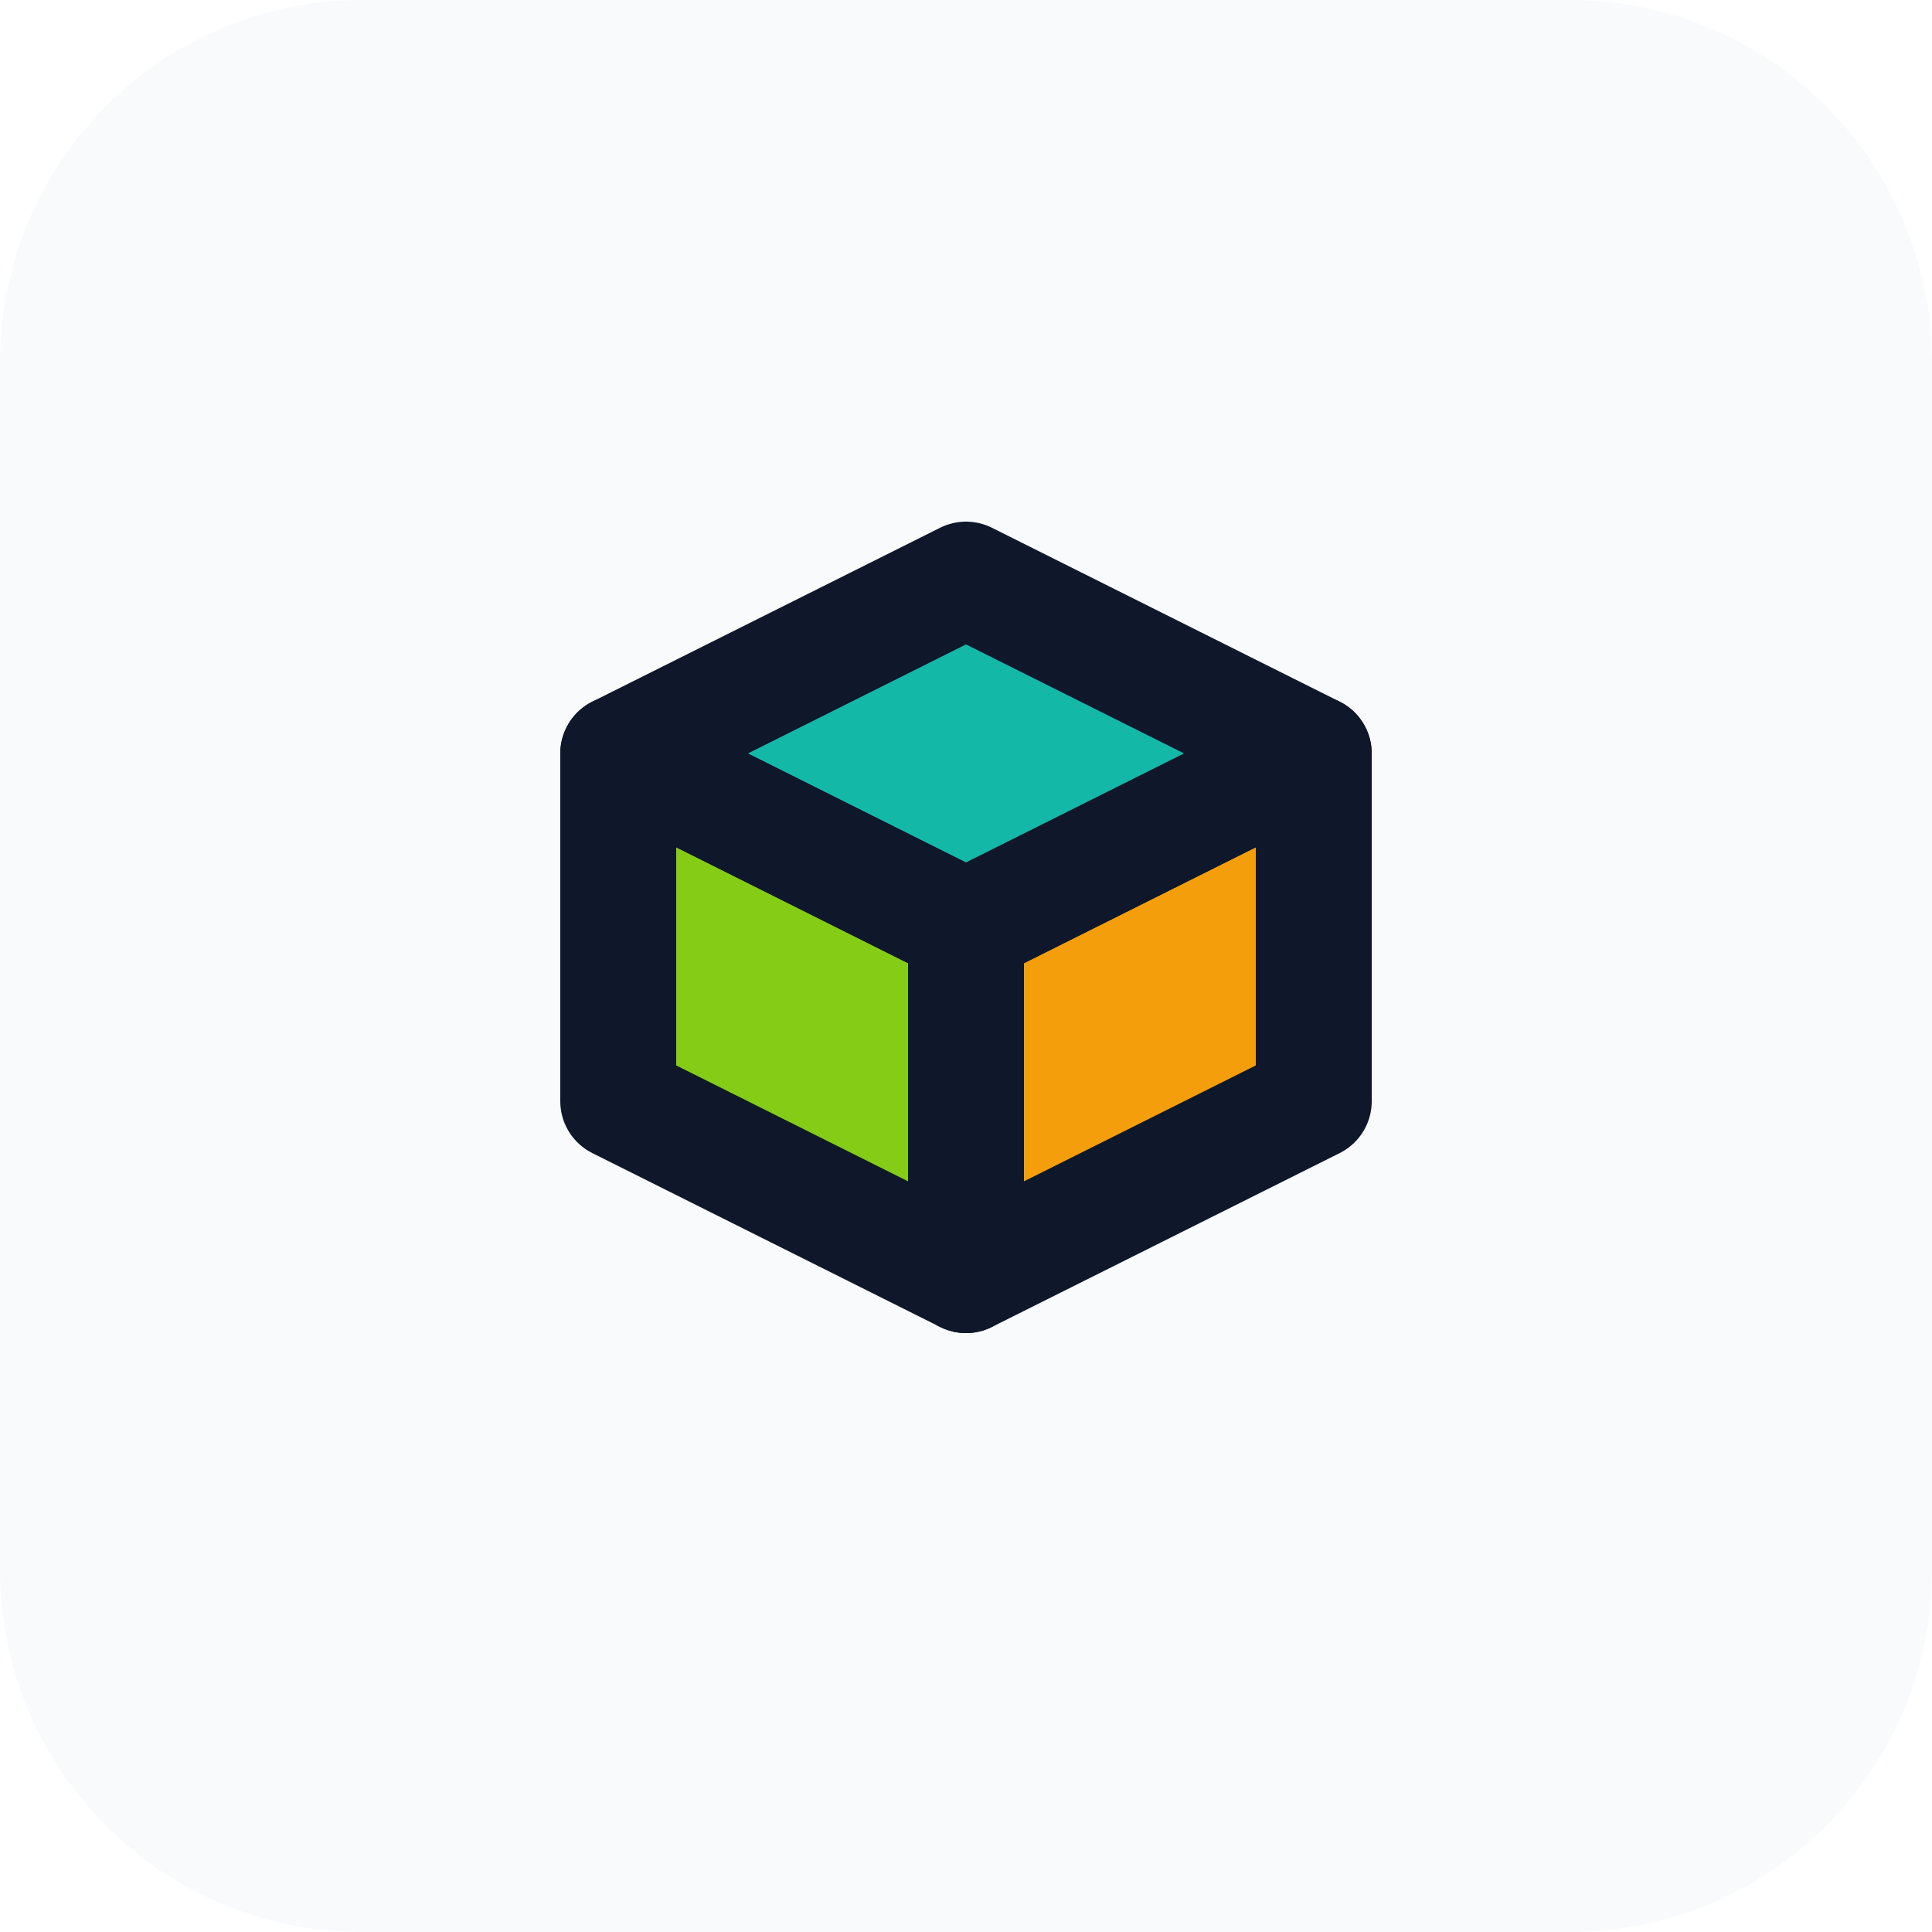
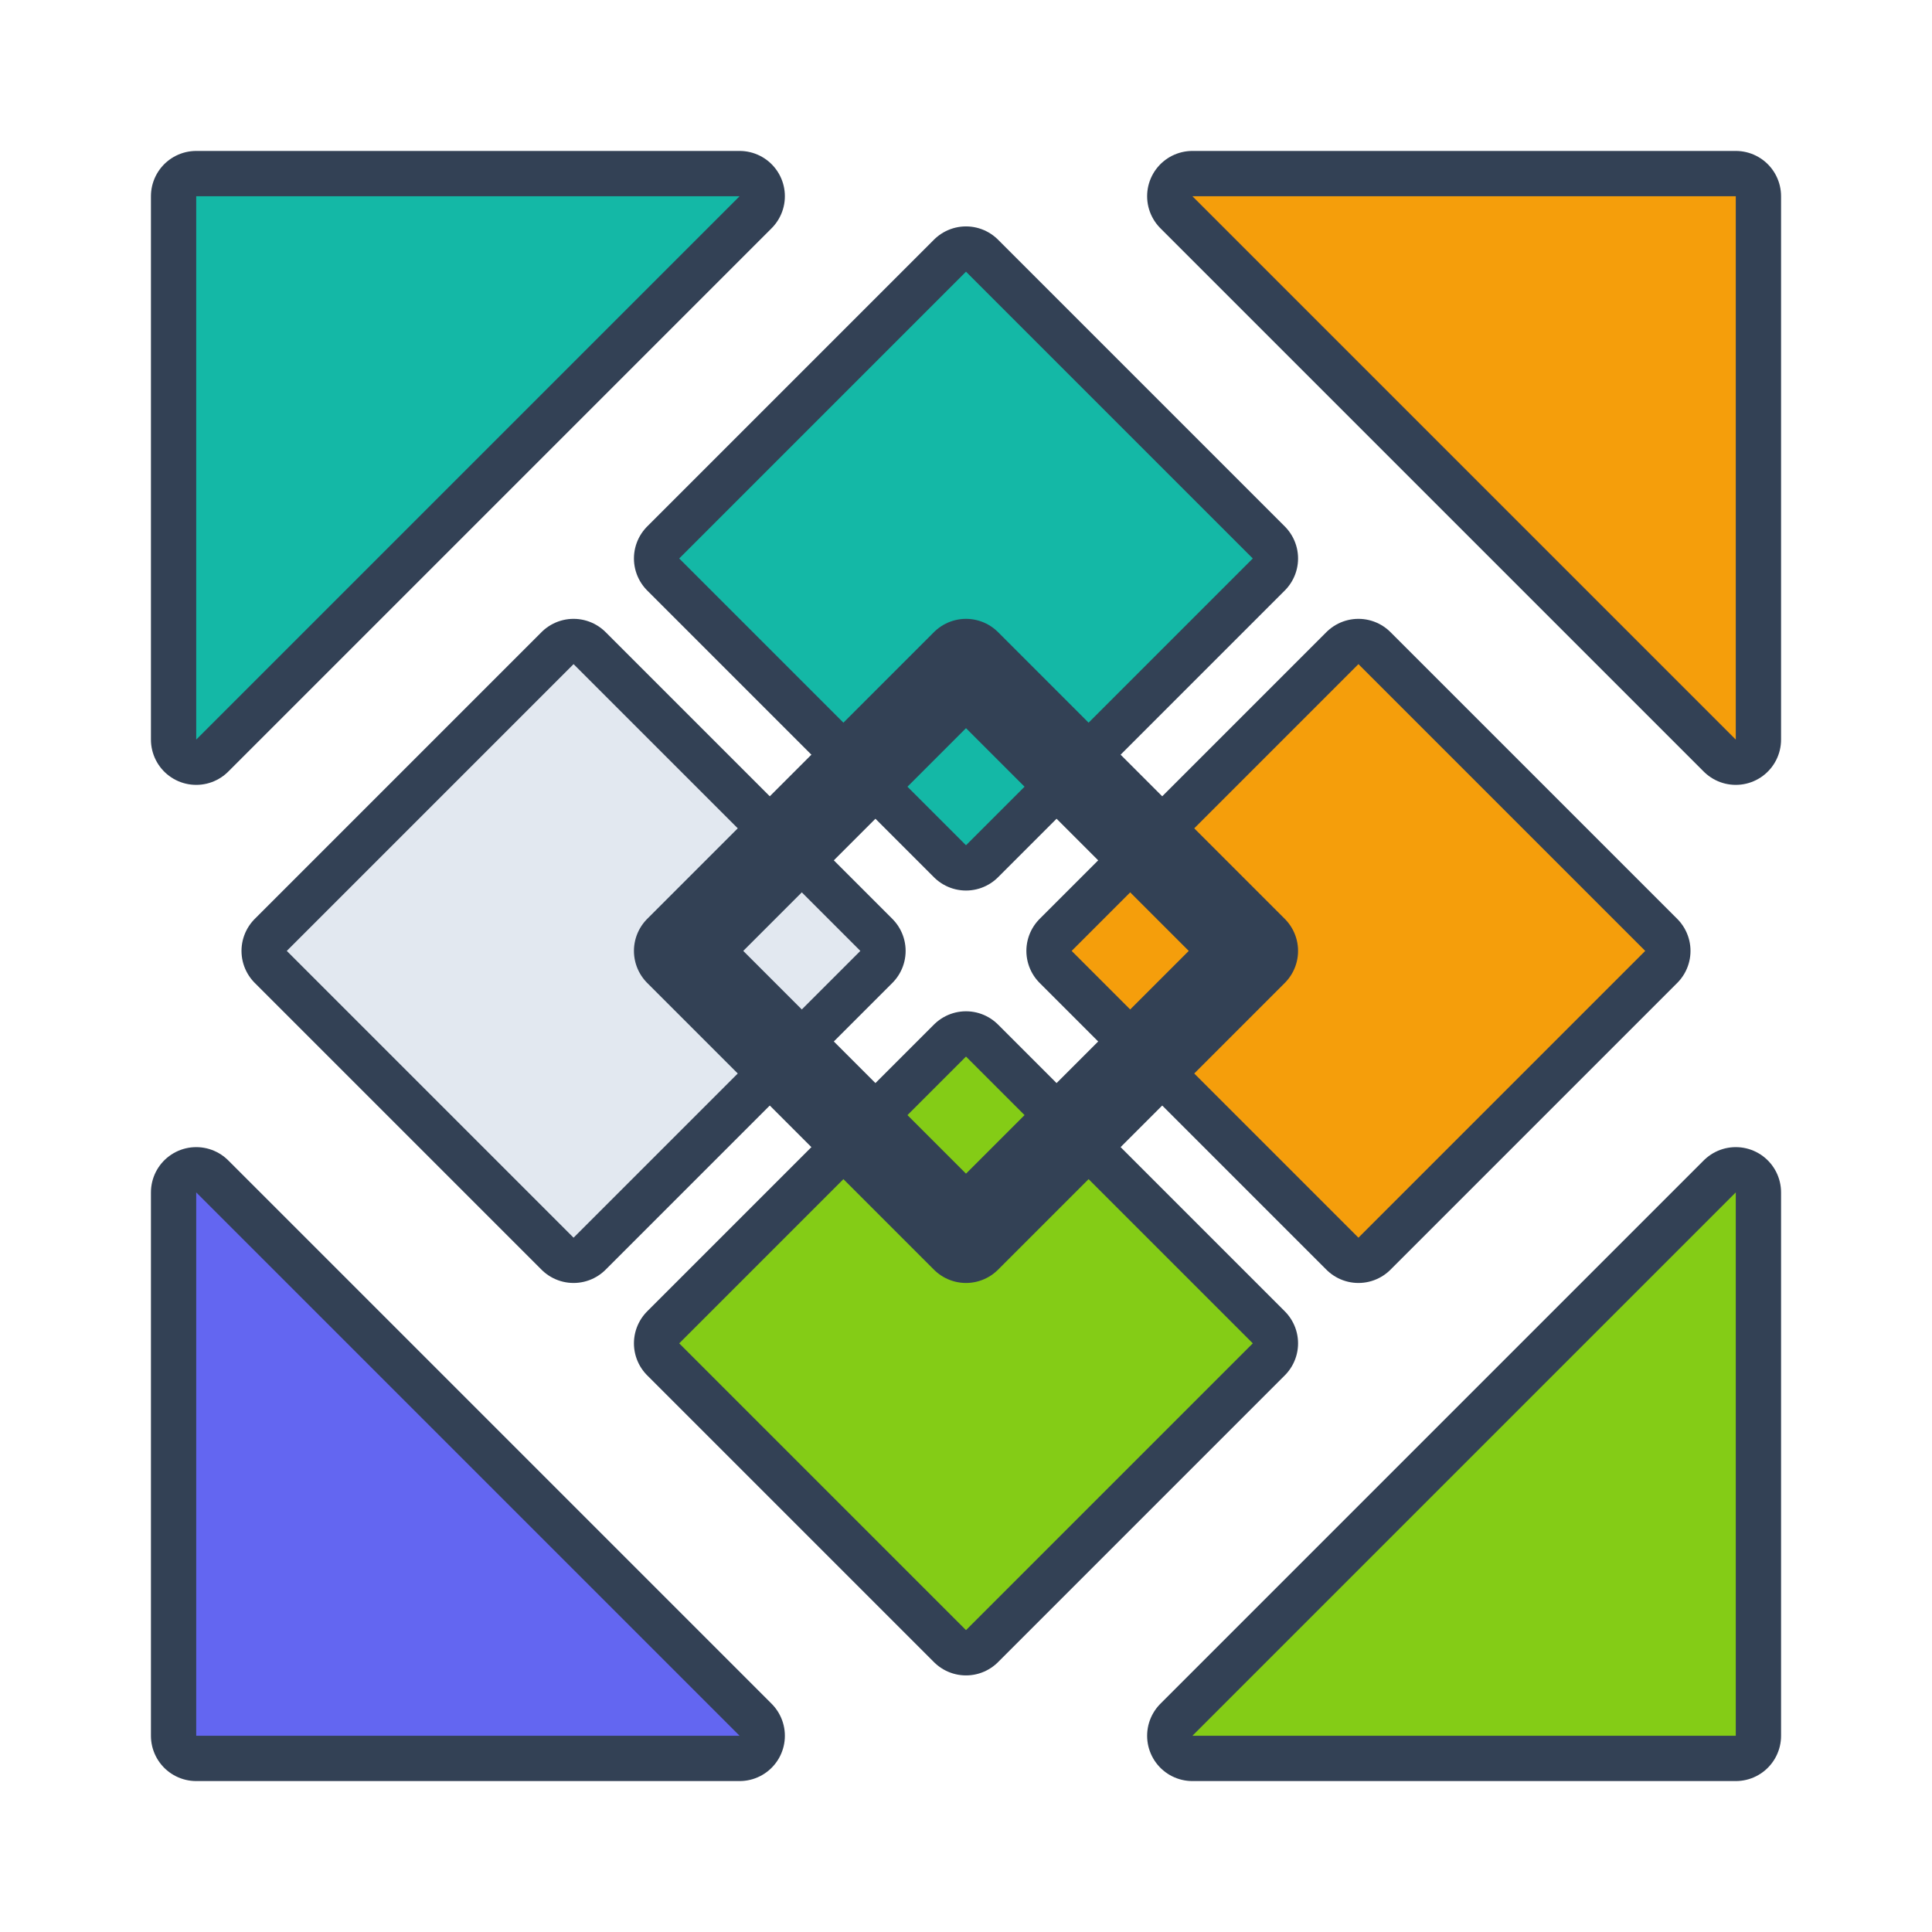
- <svg xmlns="http://www.w3.org/2000/svg" width="64" height="64" viewBox="0 0 64 64">
-   <rect width="64" height="64" rx="12" fill="#F8FAFC" />
-   <polygon points="32.0,19.2 43.52,24.96 32.0,30.72 20.48,24.96" fill="#14B8A6" />
-   <polygon points="20.48,24.96 32.0,30.72 32.0,42.24 20.48,36.48" fill="#84CC16" />
-   <polygon points="43.52,24.96 32.0,30.72 32.0,42.24 43.52,36.48" fill="#F59E0B" />
-   <g stroke="#0F172A" stroke-width="3.84" stroke-linejoin="round">
-     <polygon points="32.0,19.2 43.52,24.96 32.0,30.72 20.48,24.96" fill="none" />
-     <polygon points="20.48,24.96 32.0,30.72 32.0,42.24 20.48,36.48" fill="none" />
-     <polygon points="43.52,24.96 32.0,30.72 32.0,42.24 43.52,36.48" fill="none" />
+ <svg xmlns="http://www.w3.org/2000/svg" width="64" height="64" viewBox="0 0 128 128" role="img" aria-label="Tessara">
+   <g stroke="#334155" stroke-width="6" stroke-linejoin="round" style="paint-order:stroke fill">
+     <path d="M13 13h36L13 49Z" fill="#14B8A6" />
+     <path d="M115 13v36L79 13Z" fill="#F59E0B" />
+     <path d="M13 115V79l36 36Z" fill="#6366F1" />
+     <path d="M115 115H79l36-36Z" fill="#84CC16" />
+     <path d="M64 18 83 37 64 56 45 37Z" fill="#14B8A6" />
+     <path d="M38 44 57 63 38 82 19 63Z" fill="#E2E8F0" />
+     <path d="M90 44 109 63 90 82 71 63Z" fill="#F59E0B" />
+     <path d="M64 70 83 89 64 108 45 89Z" fill="#84CC16" />
+     <path d="M64 44 83 63 64 82 45 63Z" fill="none" />
  </g>
</svg>
